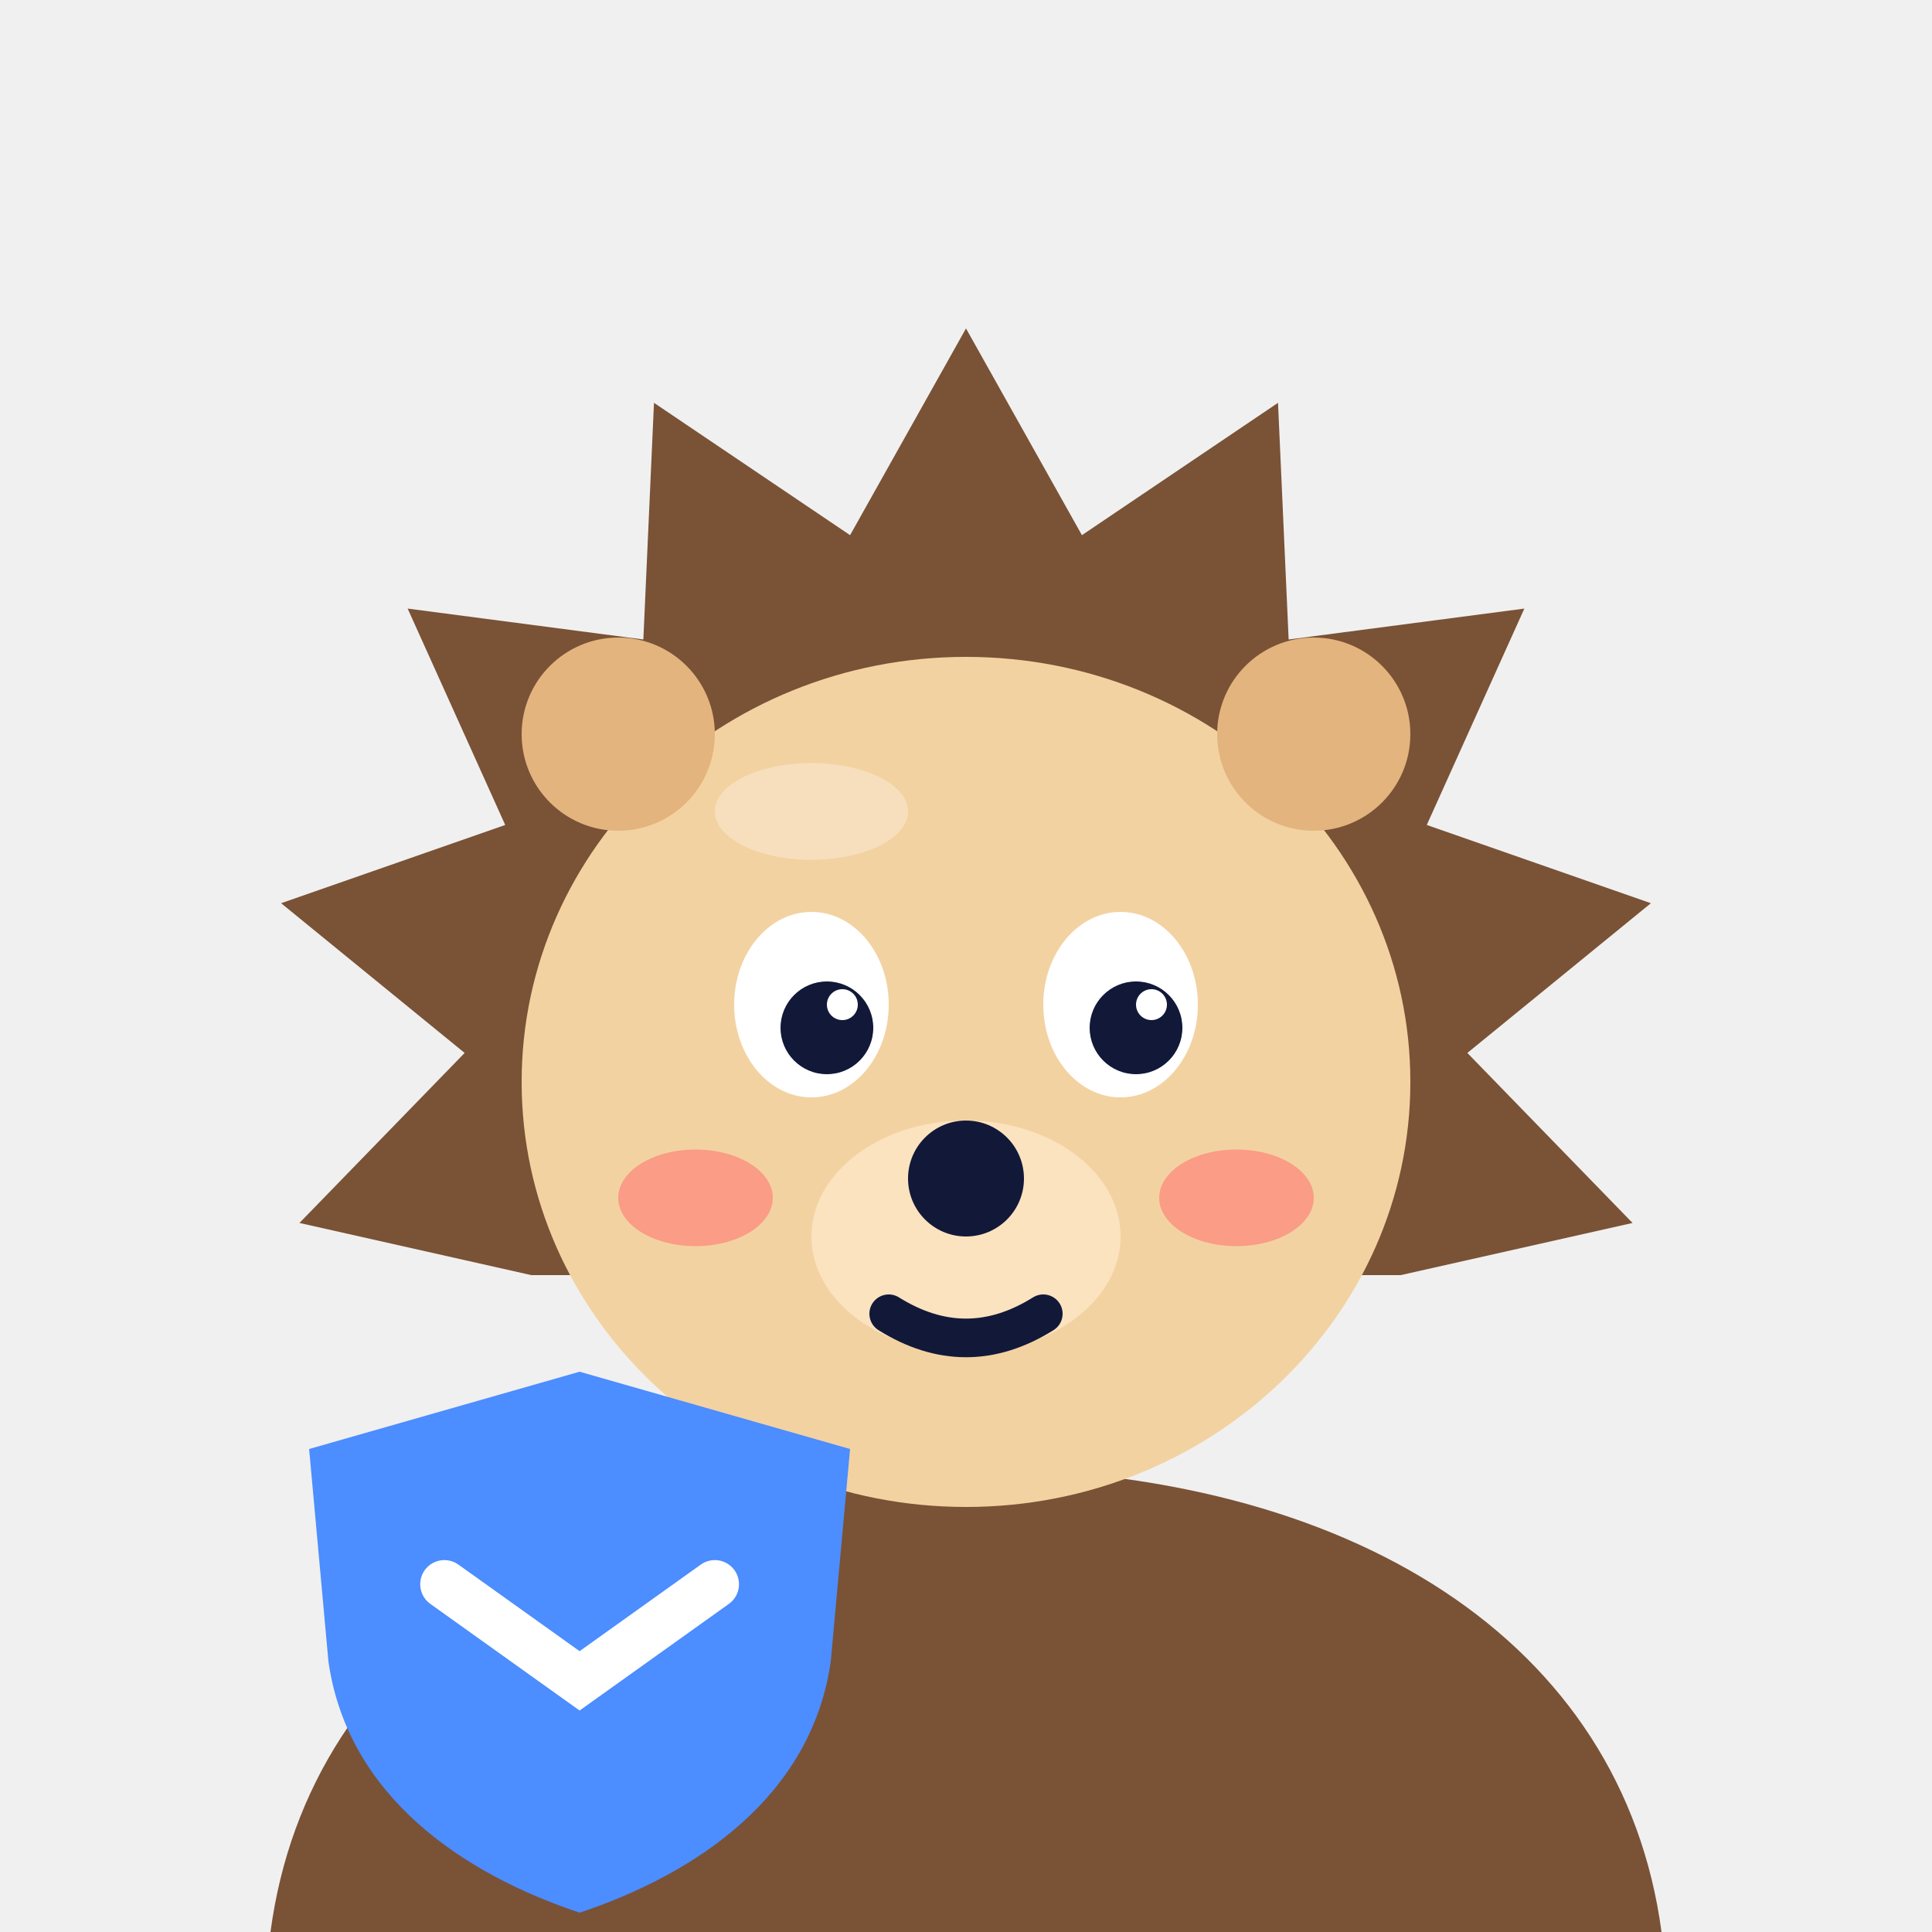
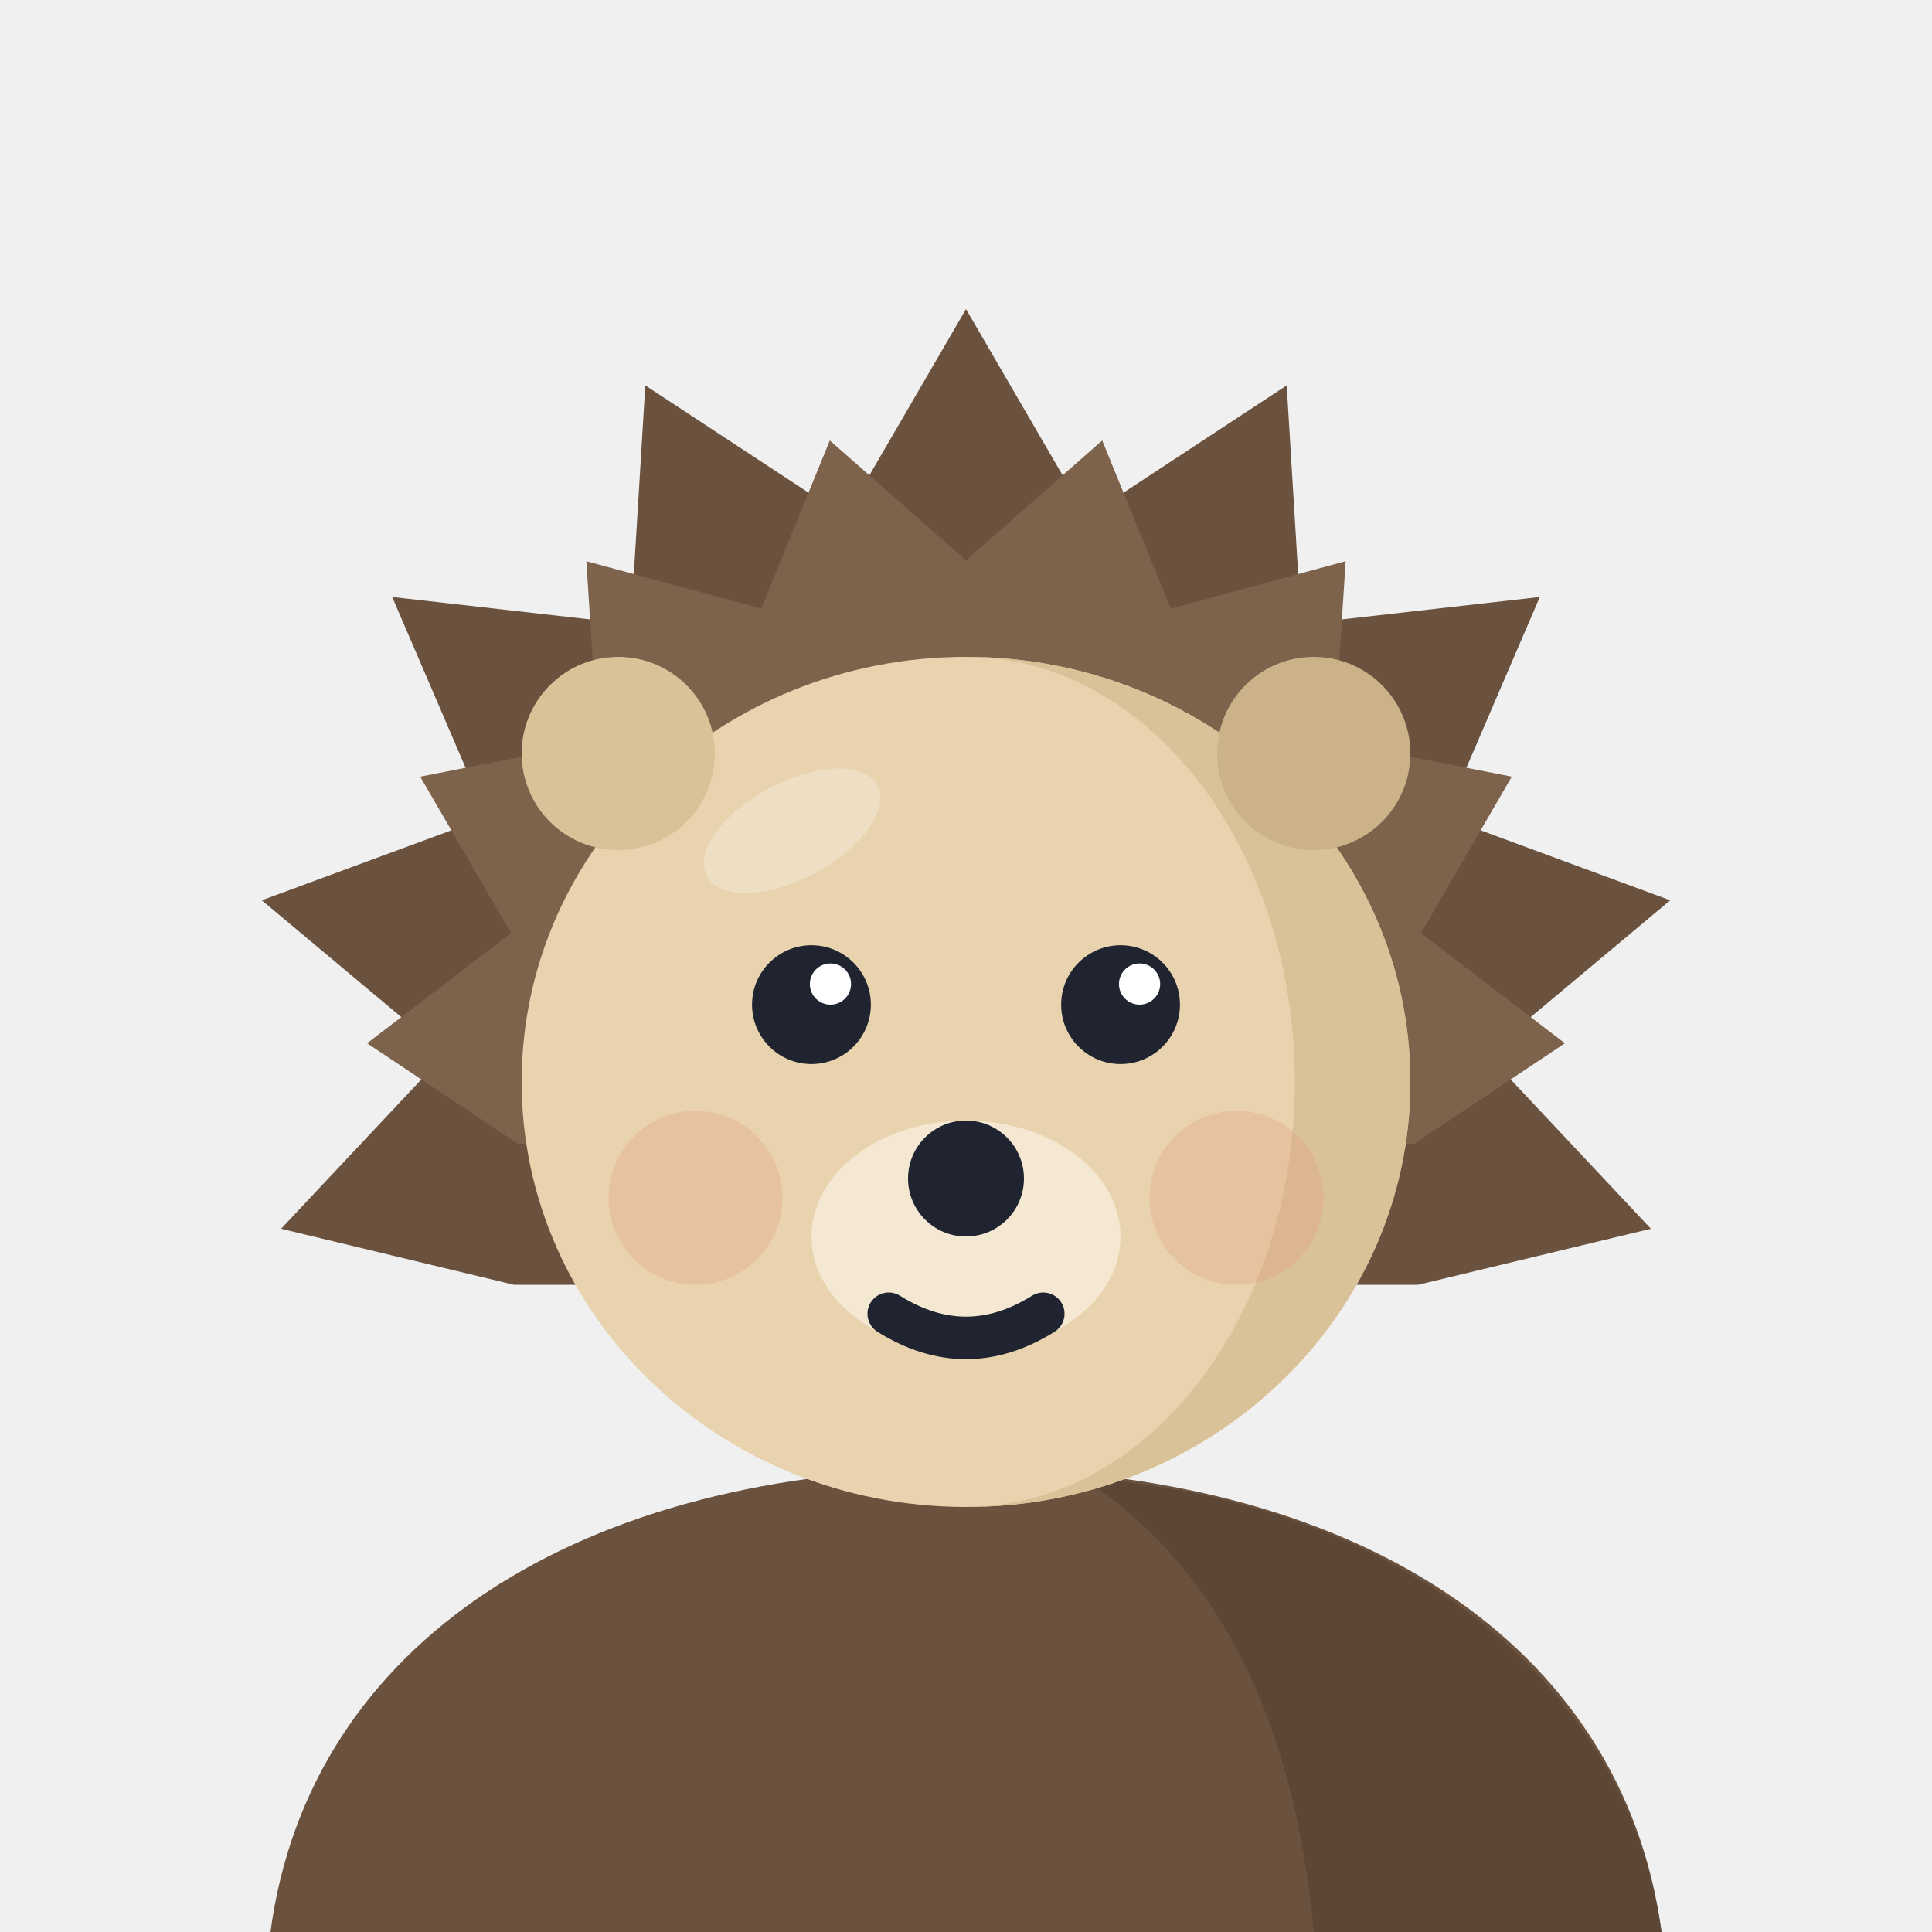
<svg xmlns="http://www.w3.org/2000/svg" viewBox="0 0 200 200" role="img" aria-label="Bramble, a chess bot">
-   <path d="M55.0 132.0 L31.0 126.6 L48.1 109.0 L29.1 93.5 L52.3 85.4 L42.2 63.0 L66.6 66.2 L67.7 41.7 L88.0 55.4 L100.0 34.0 L112.0 55.4 L132.3 41.7 L133.4 66.2 L157.8 63.0 L147.7 85.4 L170.9 93.5 L151.9 109.0 L169.0 126.6 L145.0 132.0 Z" fill="#7A5236" />
-   <path d="M28 200 C32 170 60 152 100 152 C140 152 168 170 172 200 Z" fill="#7A5236" />
-   <ellipse cx="100" cy="112" rx="46" ry="44" fill="#F3D2A2" />
-   <circle cx="64" cy="76" r="10" fill="#E3B47E" />
-   <circle cx="136" cy="76" r="10" fill="#E3B47E" />
-   <ellipse cx="84" cy="84" rx="10" ry="5" fill="#FFFFFF" opacity=".3" />
-   <ellipse cx="100" cy="128" rx="16" ry="12" fill="#FBE3C0" />
-   <circle cx="100" cy="122" r="6" fill="#121838" />
-   <path d="M92 136 Q100 141 108 136" fill="none" stroke="#121838" stroke-width="4" stroke-linecap="round" />
-   <ellipse cx="84" cy="104" rx="8.0" ry="9.6" fill="#FFFFFF" />
-   <circle cx="85.6" cy="106.4" r="4.8" fill="#121838" />
-   <circle cx="87.2" cy="104.0" r="1.6" fill="#FFFFFF" />
-   <ellipse cx="116" cy="104" rx="8.0" ry="9.6" fill="#FFFFFF" />
-   <circle cx="117.6" cy="106.4" r="4.8" fill="#121838" />
-   <circle cx="119.2" cy="104.0" r="1.6" fill="#FFFFFF" />
-   <ellipse cx="72" cy="124" rx="8" ry="5" fill="#FF6F6F" opacity=".55" />
-   <ellipse cx="128" cy="124" rx="8" ry="5" fill="#FF6F6F" opacity=".55" />
-   <path d="M32 150 L60 142 L88 150 L86 172 C84 186 72 194 60 198 C48 194 36 186 34 172 Z" fill="#4C8DFF" />
-   <path d="M46 164 L60 174 L74 164" fill="none" stroke="#FFFFFF" stroke-width="5" stroke-linecap="round" />
+   <path d="M53.2 133.0 L29.1 127.2 L46.1 109.1 L27.1 93.2 L50.4 84.6 L40.6 61.8 L65.3 64.6 L66.8 39.9 L87.5 53.5 L100.0 32.0 L112.5 53.5 L133.2 39.9 L134.7 64.6 L159.4 61.8 L149.6 84.6 L172.9 93.2 L153.9 109.1 L170.9 127.2 L146.8 133.0 Z" fill="#6A523F" />
+   <path d="M53.6 118.4 L38.0 108.0 L52.9 96.6 L43.5 80.4 L61.9 76.8 L60.7 58.1 L78.8 63.0 L85.9 45.6 L100.0 58.0 L114.1 45.6 L121.2 63.0 L139.3 58.1 L138.1 76.8 L156.5 80.4 L147.1 96.6 L162.0 108.0 L146.4 118.4 Z" fill="#7D634C" />
+   <path d="M28 200 C32 170 60 152 100 152 C140 152 168 170 172 200 Z" fill="#6A523F" />
+   <path d="M112 153 C142 155 168 172 172 200 L136 200 C134 178 126 162 112 153 Z" fill="#5C4635" />
+   <ellipse cx="100" cy="112" rx="46" ry="44" fill="#E8D3AE" />
+   <path d="M100 68 A46 44 0 0 1 100 156 A34.04 44 0 0 0 100 68 Z" fill="#D9C198" />
+   <circle cx="64" cy="78" r="10" fill="#D9C198" />
+   <circle cx="136" cy="78" r="10" fill="#CBB288" />
+   <ellipse cx="82" cy="86" rx="10" ry="5" fill="#FFFFFF" opacity=".26" transform="rotate(-28 82 86)" />
+   <ellipse cx="100" cy="128" rx="16" ry="12" fill="#F4E8D2" />
+   <circle cx="100" cy="122" r="6" fill="#1F2430" />
+   <path d="M92 136 Q100 141 108 136" fill="none" stroke="#1F2430" stroke-width="4.4" stroke-linecap="round" />
+   <circle cx="84" cy="104" r="6.15" fill="#1F2430" />
+   <circle cx="85.968" cy="101.868" r="2.132" fill="#FFFFFF" />
+   <circle cx="116" cy="104" r="6.15" fill="#1F2430" />
+   <circle cx="117.968" cy="101.868" r="2.132" fill="#FFFFFF" />
+   <circle cx="72" cy="124" r="9" fill="#E59C7E" opacity=".32" />
+   <circle cx="128" cy="124" r="9" fill="#E59C7E" opacity=".32" />
</svg>
